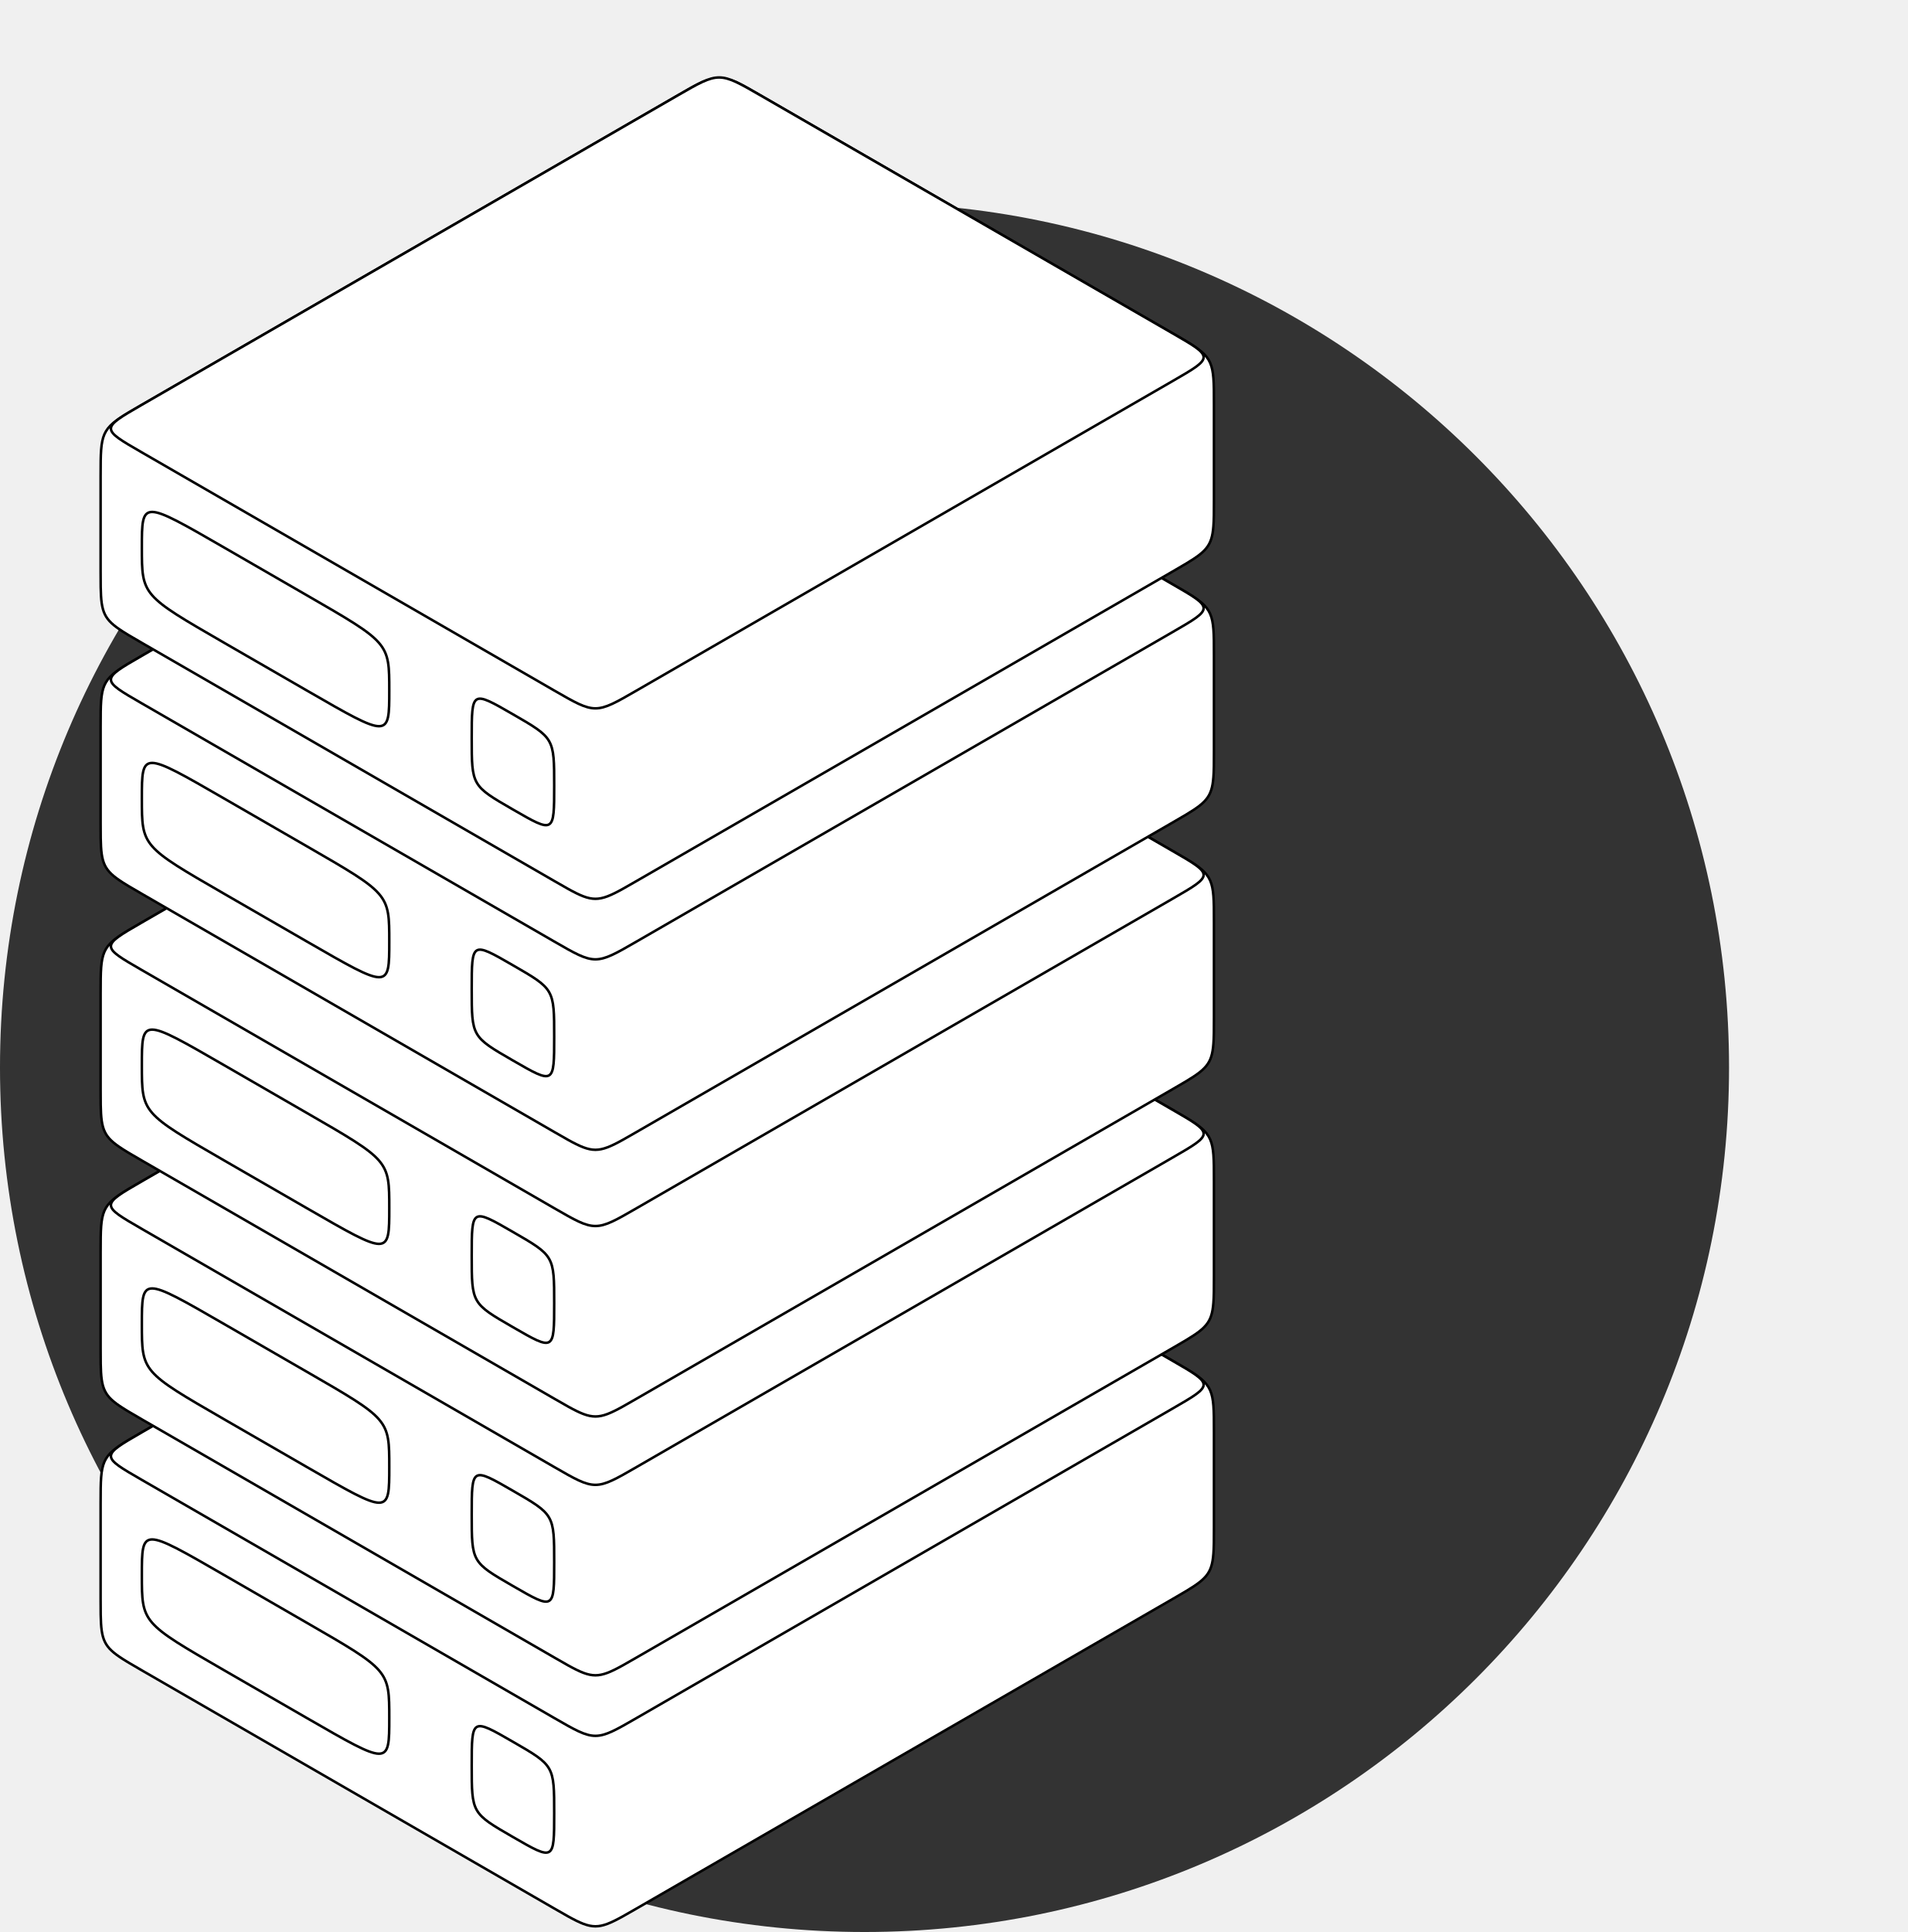
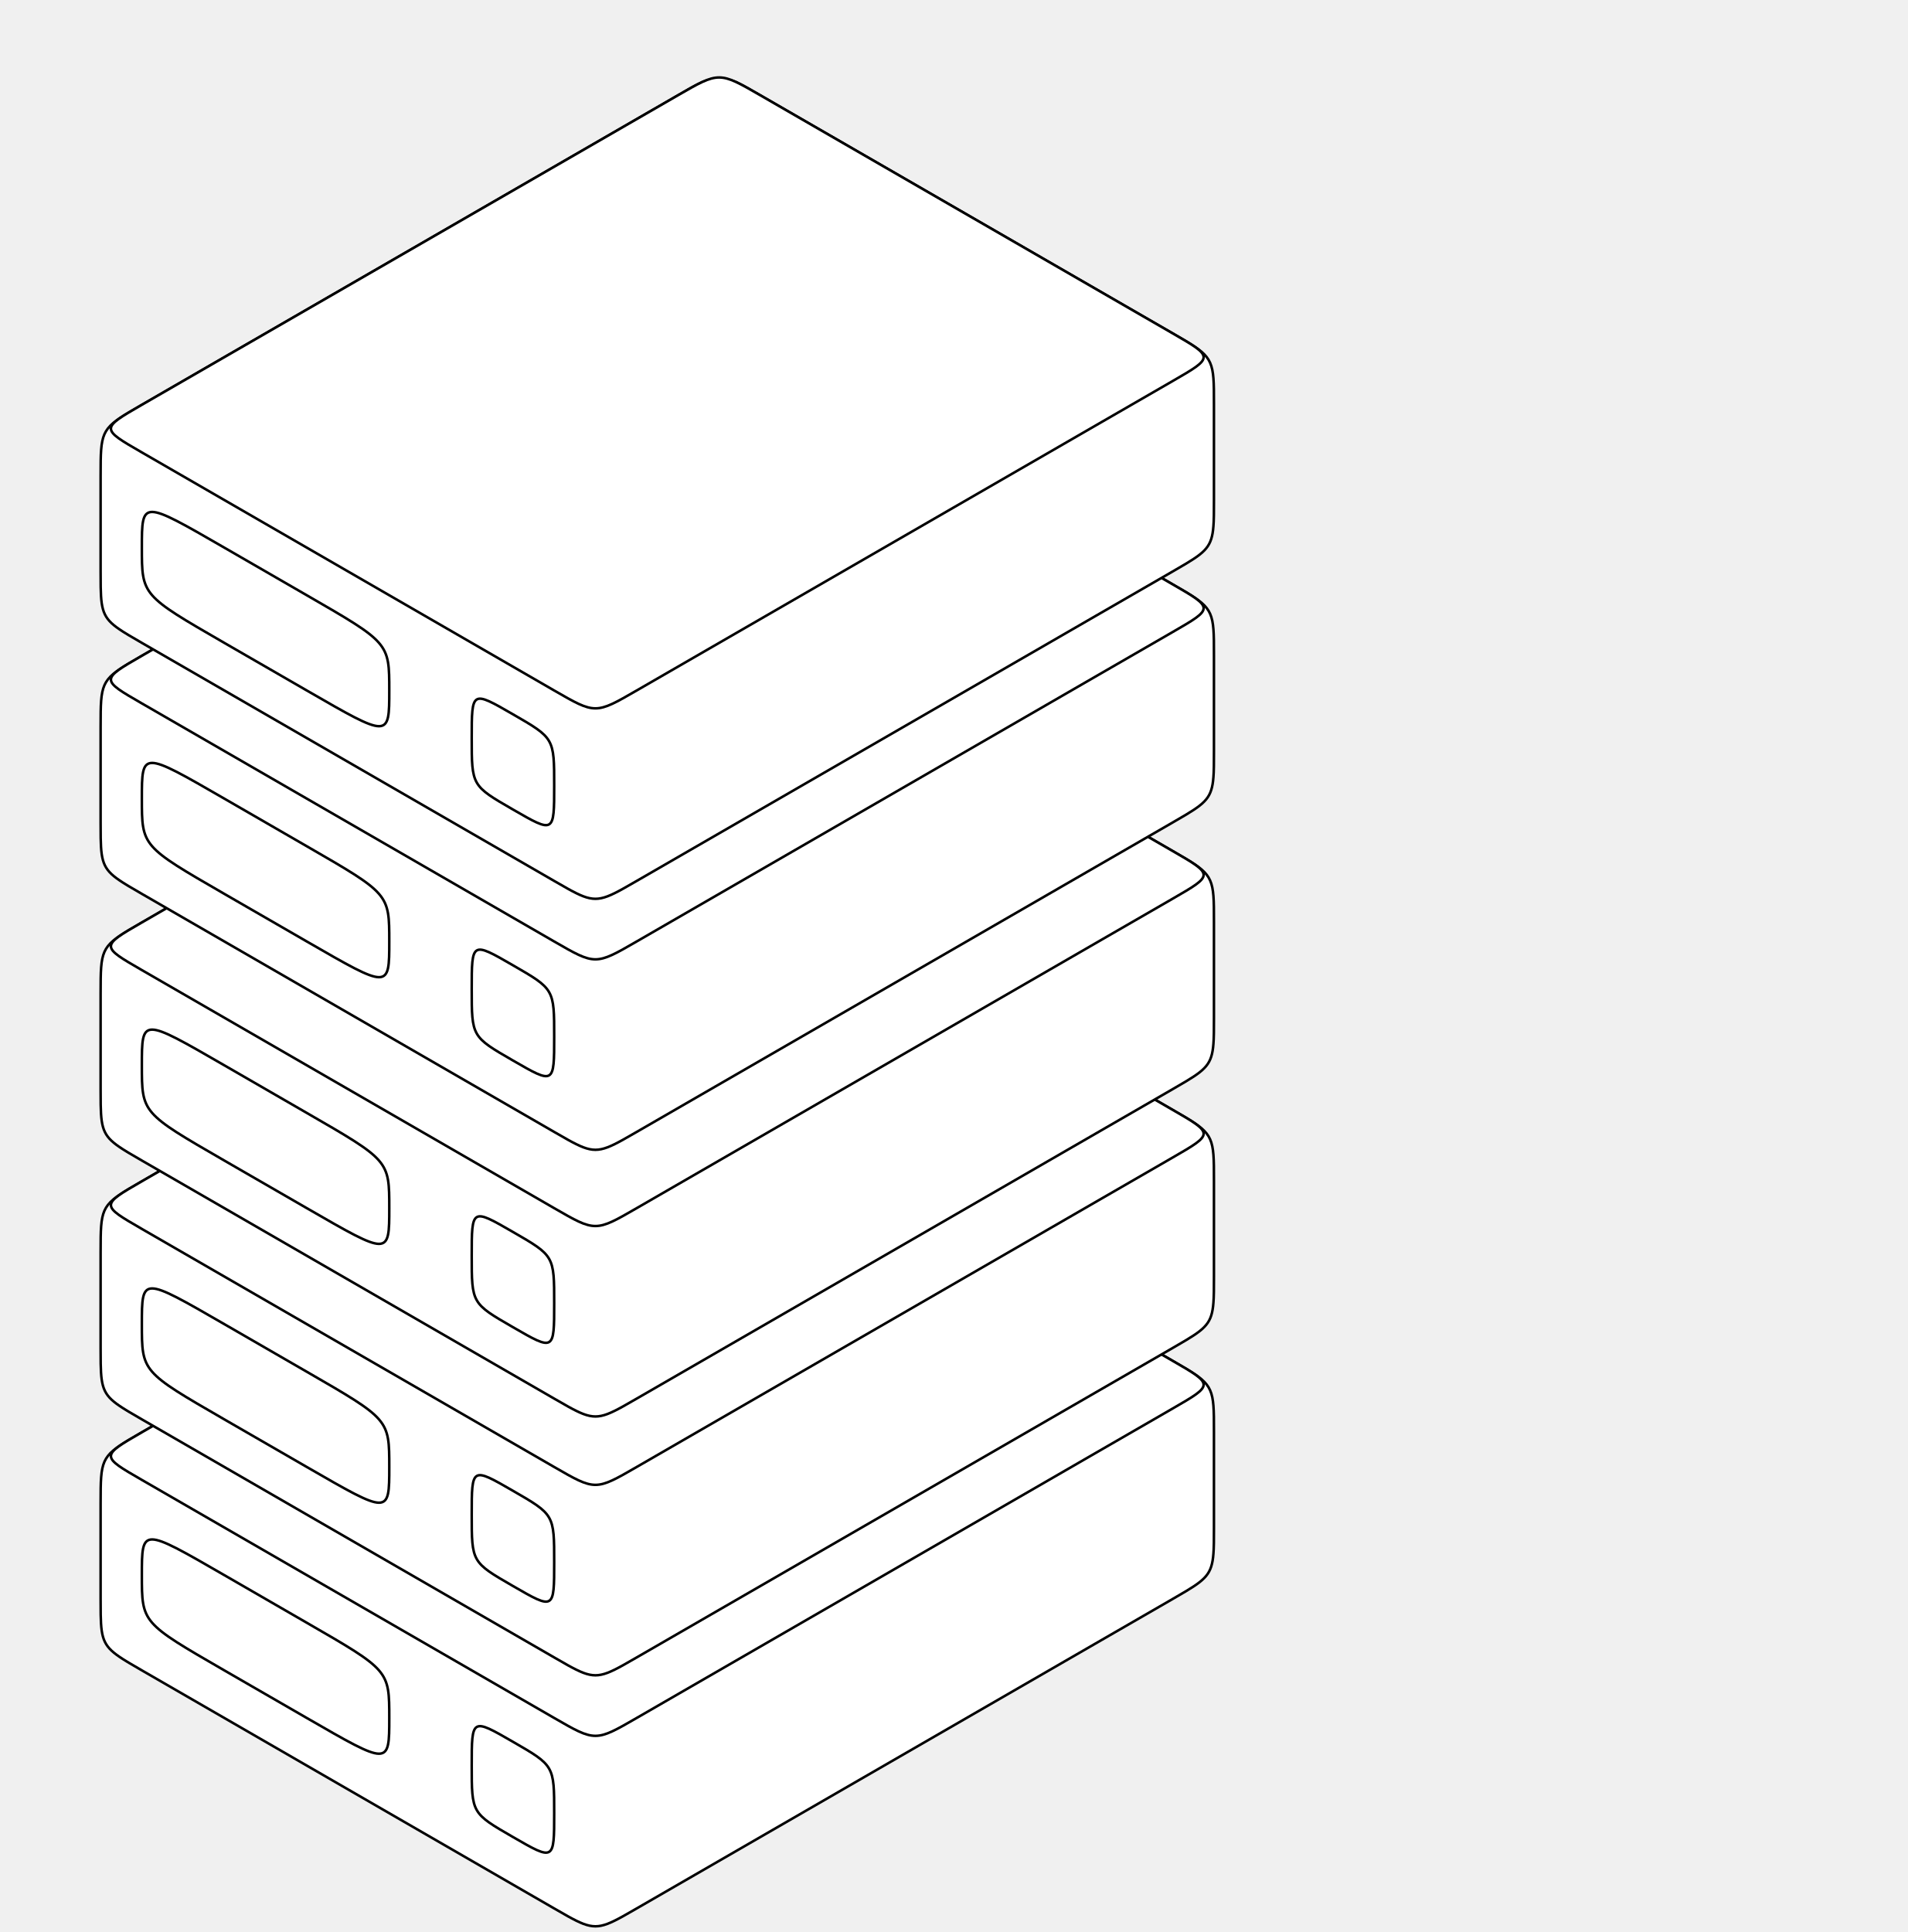
<svg xmlns="http://www.w3.org/2000/svg" width="128.694mm" height="130.344mm" viewBox="0 0 128.694 130.344" version="1.1" id="svg8">
  <defs id="defs2" />
-   <g id="layer5" style="display:inline" transform="translate(-34.90029,-45.72082)">
+   <g id="layer5" style="display:none" transform="translate(-34.90029,-45.72082)">
    <path id="path2850" style="fill:#333333;fill-opacity:1;fill-rule:evenodd;stroke:none;stroke-width:0.092;stroke-miterlimit:4;stroke-dasharray:none;stroke-opacity:1" d="M 151.554,117.737 A 58.327,58.327 0 0 1 93.227,176.065 58.327,58.327 0 0 1 34.9,117.737 58.327,58.327 0 0 1 93.227,59.41 58.327,58.327 0 0 1 151.554,117.737 Z" />
  </g>
  <g id="layer1">
    <path id="path12-7-0" style="display:inline;fill:#ffffff;stroke:#000000;stroke-width:0.17px;stroke-linecap:butt;stroke-linejoin:miter;stroke-opacity:1" d="m 47.936,74.697 c -0.398,0.015 -1.069,0.402 -2.2,1.055 L 9.571,96.632 c -2.436,1.407 -2.739,1.582 -2.777,3.761 -0.005,0.309 -0.006,0.658 -0.006,1.057 v 6.425 c 0,0.402 1.7e-4,0.753 0.006,1.057 0.03,1.713 0.228,2.189 1.492,2.997 0.01,0.007 0.021,0.013 0.032,0.02 0.084,0.053 0.174,0.109 0.267,0.165 0.037,0.022 0.074,0.046 0.113,0.069 0.256,0.153 0.544,0.319 0.873,0.51 l 27.819,16.062 c 0.348,0.201 0.653,0.377 0.92,0.525 10e-4,6.4e-4 0.003,0.002 0.004,0.003 1.63,0.903 2.086,0.903 3.716,0 0.001,-6.4e-4 0.004,-0.002 0.005,-0.003 0.266,-0.147 0.571,-0.323 0.918,-0.524 L 79.119,107.875 c 0.348,-0.201 0.652,-0.377 0.913,-0.534 1.467,-0.881 1.782,-1.291 1.85,-2.787 6.4e-4,-0.015 0.002,-0.031 0.003,-0.046 0.004,-0.099 0.007,-0.203 0.009,-0.311 6.4e-4,-0.042 0.003,-0.085 0.003,-0.128 0.005,-0.299 0.005,-0.631 0.005,-1.012 v -6.425 c 0,-0.399 3e-5,-0.748 -0.005,-1.057 -0.038,-2.179 -0.341,-2.355 -2.777,-3.761 L 51.3,75.752 c -1.13,-0.652 -1.801,-1.04 -2.2,-1.055 -0.582,-0.021 -0.582,0.754 -0.582,2.661 0,-1.907 -2e-5,-2.682 -0.582,-2.661 z m 0.582,9.086 c 0,3.212 -1.1e-4,3.212 2.782,4.818 -2.782,-1.606 -2.782,-1.606 -5.564,0 2.782,-1.606 2.782,-1.606 2.782,-4.818 z" />
    <path style="display:inline;fill:none;stroke:#000000;stroke-width:0.17px;stroke-linecap:butt;stroke-linejoin:miter;stroke-opacity:1" d="m 9.571,106.269 c 0,-3.212 0,-3.212 5.564,0 l 5.564,3.212 c 5.564,3.212 5.564,3.212 5.564,6.425 0,3.212 0,3.212 -5.564,0 l -5.564,-3.212 c -5.564,-3.212 -5.564,-3.212 -5.564,-6.425 z" id="path3497-5" />
    <path style="display:inline;fill:none;stroke:#000000;stroke-width:0.17px;stroke-linecap:butt;stroke-linejoin:miter;stroke-opacity:1" d="m 34.608,117.512 c 2.782,1.606 2.782,1.606 2.782,4.818 0,3.212 0,3.212 -2.782,1.606 -2.782,-1.606 -2.782,-1.606 -2.782,-4.818 0,-3.212 0,-3.212 2.782,-1.606 z" id="path3511-1" />
    <path style="display:inline;fill:#ffffff;stroke:#000000;stroke-width:0.17px;stroke-linecap:butt;stroke-linejoin:miter;stroke-opacity:1" d="M 9.571,99.844 37.39,115.905 c 2.782,1.606 2.782,1.606 5.564,0 L 79.119,95.025 c 2.782,-1.606 2.782,-1.606 0,-3.212 -13.304,-7.681 -19.069,-11.01 -27.819,-16.061 -2.782,-1.606 -2.782,-1.606 -5.564,0 L 9.571,96.632 c -2.782,1.606 -2.782,1.606 0,3.212 z" id="path12-75" />
    <path id="path12-7-0-9-1" style="display:inline;fill:#ffffff;stroke:#000000;stroke-width:0.17px;stroke-linecap:butt;stroke-linejoin:miter;stroke-opacity:1" d="m 47.936,57.763 c -0.398,0.015 -1.069,0.402 -2.2,1.055 L 9.571,79.698 c -2.436,1.407 -2.739,1.582 -2.777,3.761 -0.005,0.309 -0.006,0.658 -0.006,1.057 v 6.425 c 0,0.402 1.7e-4,0.753 0.006,1.057 0.03,1.713 0.228,2.189 1.492,2.997 0.01,0.007 0.021,0.013 0.032,0.02 0.084,0.053 0.174,0.109 0.267,0.165 0.037,0.022 0.074,0.046 0.113,0.069 0.256,0.153 0.544,0.319 0.873,0.51 L 37.39,111.821 c 0.348,0.201 0.653,0.377 0.92,0.525 10e-4,6.4e-4 0.003,0.002 0.004,0.003 1.63,0.903 2.086,0.903 3.716,0 0.001,-6.4e-4 0.004,-0.002 0.005,-0.003 0.266,-0.147 0.571,-0.323 0.918,-0.524 L 79.119,90.942 c 0.348,-0.201 0.652,-0.377 0.913,-0.534 1.467,-0.881 1.782,-1.291 1.85,-2.787 6.4e-4,-0.015 0.002,-0.031 0.003,-0.046 0.004,-0.099 0.007,-0.203 0.009,-0.311 6.4e-4,-0.042 0.003,-0.085 0.003,-0.128 0.005,-0.299 0.005,-0.631 0.005,-1.012 v -6.425 c 0,-0.399 3e-5,-0.748 -0.005,-1.057 -0.038,-2.179 -0.341,-2.355 -2.777,-3.761 L 51.3,58.819 c -1.13,-0.652 -1.801,-1.04 -2.2,-1.055 -0.582,-0.021 -0.582,0.754 -0.582,2.661 0,-1.907 -2e-5,-2.682 -0.582,-2.661 z m 0.582,9.086 c 0,3.212 -1.1e-4,3.212 2.782,4.818 -2.782,-1.606 -2.782,-1.606 -5.564,0 2.782,-1.606 2.782,-1.606 2.782,-4.818 z" />
    <path style="display:inline;fill:none;stroke:#000000;stroke-width:0.17px;stroke-linecap:butt;stroke-linejoin:miter;stroke-opacity:1" d="m 9.571,89.335 c 0,-3.212 0,-3.212 5.564,0 l 5.564,3.212 c 5.564,3.212 5.564,3.212 5.564,6.425 0,3.212 0,3.212 -5.564,0 l -5.564,-3.212 c -5.564,-3.212 -5.564,-3.212 -5.564,-6.425 z" id="path3497-5-0-8" />
    <path style="display:inline;fill:none;stroke:#000000;stroke-width:0.17px;stroke-linecap:butt;stroke-linejoin:miter;stroke-opacity:1" d="m 34.608,100.578 c 2.782,1.606 2.782,1.606 2.782,4.818 0,3.212 0,3.212 -2.782,1.606 -2.782,-1.606 -2.782,-1.606 -2.782,-4.818 0,-3.212 0,-3.212 2.782,-1.606 z" id="path3511-1-80-1" />
    <path style="display:inline;fill:#ffffff;stroke:#000000;stroke-width:0.17px;stroke-linecap:butt;stroke-linejoin:miter;stroke-opacity:1" d="M 9.571,82.911 37.39,98.972 c 2.782,1.606 2.782,1.606 5.564,0 L 79.119,78.092 c 2.782,-1.606 2.782,-1.606 0,-3.212 -13.304,-7.681 -19.069,-11.01 -27.819,-16.061 -2.782,-1.606 -2.782,-1.606 -5.564,0 L 9.571,79.698 c -2.782,1.606 -2.782,1.606 0,3.212 z" id="path12-75-3-2" />
    <path id="path12-7-0-9" style="display:inline;fill:#ffffff;stroke:#000000;stroke-width:0.17px;stroke-linecap:butt;stroke-linejoin:miter;stroke-opacity:1" d="m 47.936,40.301 c -0.398,0.015 -1.069,0.402 -2.2,1.055 L 9.571,62.236 c -2.436,1.407 -2.739,1.582 -2.777,3.761 -0.005,0.309 -0.006,0.658 -0.006,1.057 v 6.425 c 0,0.402 1.7e-4,0.753 0.006,1.057 0.03,1.713 0.228,2.189 1.492,2.997 0.01,0.007 0.021,0.013 0.032,0.02 0.084,0.053 0.174,0.109 0.267,0.165 0.037,0.022 0.074,0.046 0.113,0.069 0.256,0.153 0.544,0.319 0.873,0.51 l 27.819,16.062 c 0.348,0.201 0.653,0.377 0.92,0.525 10e-4,6.4e-4 0.003,0.002 0.004,0.003 1.63,0.903 2.086,0.903 3.716,0 0.001,-6.4e-4 0.004,-0.002 0.005,-0.003 0.266,-0.147 0.571,-0.323 0.918,-0.524 L 79.119,73.479 c 0.348,-0.201 0.652,-0.377 0.913,-0.534 1.467,-0.881 1.782,-1.291 1.85,-2.787 6.4e-4,-0.015 0.002,-0.031 0.003,-0.046 0.004,-0.099 0.007,-0.203 0.009,-0.311 6.4e-4,-0.042 0.003,-0.085 0.003,-0.128 0.005,-0.299 0.005,-0.631 0.005,-1.012 v -6.425 c 0,-0.399 3e-5,-0.748 -0.005,-1.057 -0.038,-2.179 -0.341,-2.355 -2.777,-3.761 l -27.82,-16.061 c -1.13,-0.652 -1.801,-1.04 -2.2,-1.055 -0.582,-0.021 -0.582,0.754 -0.582,2.661 0,-1.907 -2e-5,-2.682 -0.582,-2.661 z m 0.582,9.085 c 0,3.212 -1.1e-4,3.212 2.782,4.818 -2.782,-1.606 -2.782,-1.606 -5.564,0 2.782,-1.606 2.782,-1.606 2.782,-4.818 z" />
    <path style="display:inline;fill:none;stroke:#000000;stroke-width:0.17px;stroke-linecap:butt;stroke-linejoin:miter;stroke-opacity:1" d="m 9.571,71.873 c 0,-3.212 0,-3.212 5.564,0 l 5.564,3.212 c 5.564,3.212 5.564,3.212 5.564,6.425 0,3.212 0,3.212 -5.564,0 l -5.564,-3.212 c -5.564,-3.212 -5.564,-3.212 -5.564,-6.425 z" id="path3497-5-0" />
    <path style="display:inline;fill:none;stroke:#000000;stroke-width:0.17px;stroke-linecap:butt;stroke-linejoin:miter;stroke-opacity:1" d="m 34.608,83.116 c 2.782,1.606 2.782,1.606 2.782,4.818 0,3.212 0,3.212 -2.782,1.606 -2.782,-1.606 -2.782,-1.606 -2.782,-4.818 0,-3.212 0,-3.212 2.782,-1.606 z" id="path3511-1-80" />
    <path style="display:inline;fill:#ffffff;stroke:#000000;stroke-width:0.17px;stroke-linecap:butt;stroke-linejoin:miter;stroke-opacity:1" d="m 9.571,65.448 27.819,16.062 c 2.782,1.606 2.782,1.606 5.564,0 l 36.165,-20.88 c 2.782,-1.606 2.782,-1.606 0,-3.212 -13.304,-7.681 -19.069,-11.009 -27.819,-16.061 -2.782,-1.606 -2.782,-1.606 -5.564,0 L 9.571,62.236 c -2.782,1.606 -2.782,1.606 0,3.212 z" id="path12-75-3" />
    <path id="path12-7-0-8" style="display:inline;fill:#ffffff;stroke:#000000;stroke-width:0.17px;stroke-linecap:butt;stroke-linejoin:miter;stroke-opacity:1" d="m 47.936,22.309 c -0.398,0.015 -1.069,0.402 -2.2,1.055 L 9.571,44.244 c -2.436,1.407 -2.739,1.582 -2.777,3.761 -0.005,0.309 -0.006,0.658 -0.006,1.057 v 6.425 c 0,0.402 1.7e-4,0.753 0.006,1.057 0.03,1.713 0.228,2.189 1.492,2.997 0.01,0.007 0.021,0.013 0.032,0.02 0.084,0.053 0.174,0.109 0.267,0.165 0.037,0.022 0.074,0.046 0.113,0.069 0.256,0.153 0.544,0.319 0.873,0.51 L 37.39,76.367 c 0.348,0.201 0.653,0.377 0.92,0.525 10e-4,6.4e-4 0.003,0.002 0.004,0.003 1.63,0.903 2.086,0.903 3.716,0 0.001,-6.4e-4 0.004,-0.002 0.005,-0.003 0.266,-0.147 0.571,-0.323 0.918,-0.524 L 79.119,55.488 c 0.348,-0.201 0.652,-0.377 0.913,-0.534 1.467,-0.881 1.782,-1.291 1.85,-2.787 6.4e-4,-0.015 0.002,-0.031 0.003,-0.046 0.004,-0.099 0.007,-0.203 0.009,-0.311 6.4e-4,-0.042 0.003,-0.085 0.003,-0.128 0.005,-0.299 0.005,-0.631 0.005,-1.012 v -6.425 c 0,-0.399 3e-5,-0.748 -0.005,-1.057 -0.038,-2.179 -0.341,-2.355 -2.777,-3.761 L 51.3,23.365 c -1.13,-0.652 -1.801,-1.04 -2.2,-1.055 -0.582,-0.021 -0.582,0.754 -0.582,2.661 0,-1.907 -2e-5,-2.682 -0.582,-2.661 z m 0.582,9.086 c 0,3.212 -1.1e-4,3.212 2.782,4.818 -2.782,-1.606 -2.782,-1.606 -5.564,0 2.782,-1.606 2.782,-1.606 2.782,-4.818 z" />
    <path style="display:inline;fill:none;stroke:#000000;stroke-width:0.17px;stroke-linecap:butt;stroke-linejoin:miter;stroke-opacity:1" d="m 9.571,53.881 c 0,-3.212 0,-3.212 5.564,0 l 5.564,3.212 c 5.564,3.212 5.564,3.212 5.564,6.425 0,3.212 0,3.212 -5.564,0 l -5.564,-3.212 c -5.564,-3.212 -5.564,-3.212 -5.564,-6.425 z" id="path3497-5-06" />
    <path style="display:inline;fill:none;stroke:#000000;stroke-width:0.17px;stroke-linecap:butt;stroke-linejoin:miter;stroke-opacity:1" d="m 34.608,65.124 c 2.782,1.606 2.782,1.606 2.782,4.818 0,3.212 0,3.212 -2.782,1.606 -2.782,-1.606 -2.782,-1.606 -2.782,-4.818 0,-3.212 0,-3.212 2.782,-1.606 z" id="path3511-1-3" />
    <path style="display:inline;fill:#ffffff;stroke:#000000;stroke-width:0.17px;stroke-linecap:butt;stroke-linejoin:miter;stroke-opacity:1" d="M 9.571,47.456 37.39,63.518 c 2.782,1.606 2.782,1.606 5.564,0 L 79.119,42.638 c 2.782,-1.606 2.782,-1.606 0,-3.212 -13.304,-7.681 -19.069,-11.01 -27.819,-16.061 -2.782,-1.606 -2.782,-1.606 -5.564,0 L 9.571,44.244 c -2.782,1.606 -2.782,1.606 0,3.212 z" id="path12-75-6" />
    <path id="path12-7-0-9-1-9" style="display:inline;fill:#ffffff;stroke:#000000;stroke-width:0.17px;stroke-linecap:butt;stroke-linejoin:miter;stroke-opacity:1" d="m 47.936,5.376 c -0.398,0.015 -1.069,0.402 -2.2,1.055 L 9.571,27.311 c -2.436,1.407 -2.739,1.582 -2.777,3.761 -0.005,0.309 -0.006,0.658 -0.006,1.057 v 6.425 c 0,0.402 1.7e-4,0.753 0.006,1.057 0.03,1.713 0.228,2.189 1.492,2.997 0.01,0.007 0.021,0.013 0.032,0.02 0.084,0.053 0.174,0.109 0.267,0.165 0.037,0.022 0.074,0.046 0.113,0.069 0.256,0.153 0.544,0.319 0.873,0.51 L 37.39,59.434 c 0.348,0.201 0.653,0.377 0.92,0.525 10e-4,6.4e-4 0.003,0.002 0.004,0.003 1.63,0.903 2.086,0.903 3.716,0 0.001,-6.4e-4 0.004,-0.002 0.005,-0.003 0.266,-0.147 0.571,-0.323 0.918,-0.524 L 79.119,38.554 c 0.348,-0.201 0.652,-0.377 0.913,-0.534 1.467,-0.881 1.782,-1.291 1.85,-2.787 6.4e-4,-0.015 0.002,-0.031 0.003,-0.046 0.004,-0.099 0.007,-0.203 0.009,-0.311 6.4e-4,-0.042 0.003,-0.085 0.003,-0.128 0.005,-0.299 0.005,-0.631 0.005,-1.012 v -6.425 c 0,-0.399 3e-5,-0.748 -0.005,-1.057 -0.038,-2.179 -0.341,-2.355 -2.777,-3.761 L 51.3,6.431 c -1.13,-0.652 -1.801,-1.04 -2.2,-1.055 -0.582,-0.021 -0.582,0.754 -0.582,2.661 0,-1.907 -2e-5,-2.682 -0.582,-2.661 z m 0.582,9.086 c 0,3.212 -1.1e-4,3.212 2.782,4.818 -2.782,-1.606 -2.782,-1.606 -5.564,0 2.782,-1.606 2.782,-1.606 2.782,-4.818 z" />
    <path style="display:inline;fill:none;stroke:#000000;stroke-width:0.17px;stroke-linecap:butt;stroke-linejoin:miter;stroke-opacity:1" d="m 9.571,36.948 c 0,-3.212 0,-3.212 5.564,0 l 5.564,3.212 c 5.564,3.212 5.564,3.212 5.564,6.425 0,3.212 0,3.212 -5.564,0 l -5.564,-3.212 c -5.564,-3.212 -5.564,-3.212 -5.564,-6.425 z" id="path3497-5-0-8-9" />
    <path style="display:inline;fill:none;stroke:#000000;stroke-width:0.17px;stroke-linecap:butt;stroke-linejoin:miter;stroke-opacity:1" d="m 34.608,48.191 c 2.782,1.606 2.782,1.606 2.782,4.818 0,3.212 0,3.212 -2.782,1.606 -2.782,-1.606 -2.782,-1.606 -2.782,-4.818 0,-3.212 0,-3.212 2.782,-1.606 z" id="path3511-1-80-1-9" />
    <path style="display:inline;fill:#ffffff;stroke:#000000;stroke-width:0.17px;stroke-linecap:butt;stroke-linejoin:miter;stroke-opacity:1" d="m 9.571,30.523 27.819,16.062 c 2.782,1.606 2.782,1.606 5.564,0 l 36.165,-20.88 c 2.782,-1.606 2.782,-1.606 0,-3.212 C 65.815,14.811 60.05,11.483 51.3,6.431 c -2.782,-1.606 -2.782,-1.606 -5.564,0 L 9.571,27.311 c -2.782,1.606 -2.782,1.606 0,3.212 z" id="path12-75-3-2-4" />
  </g>
</svg>
